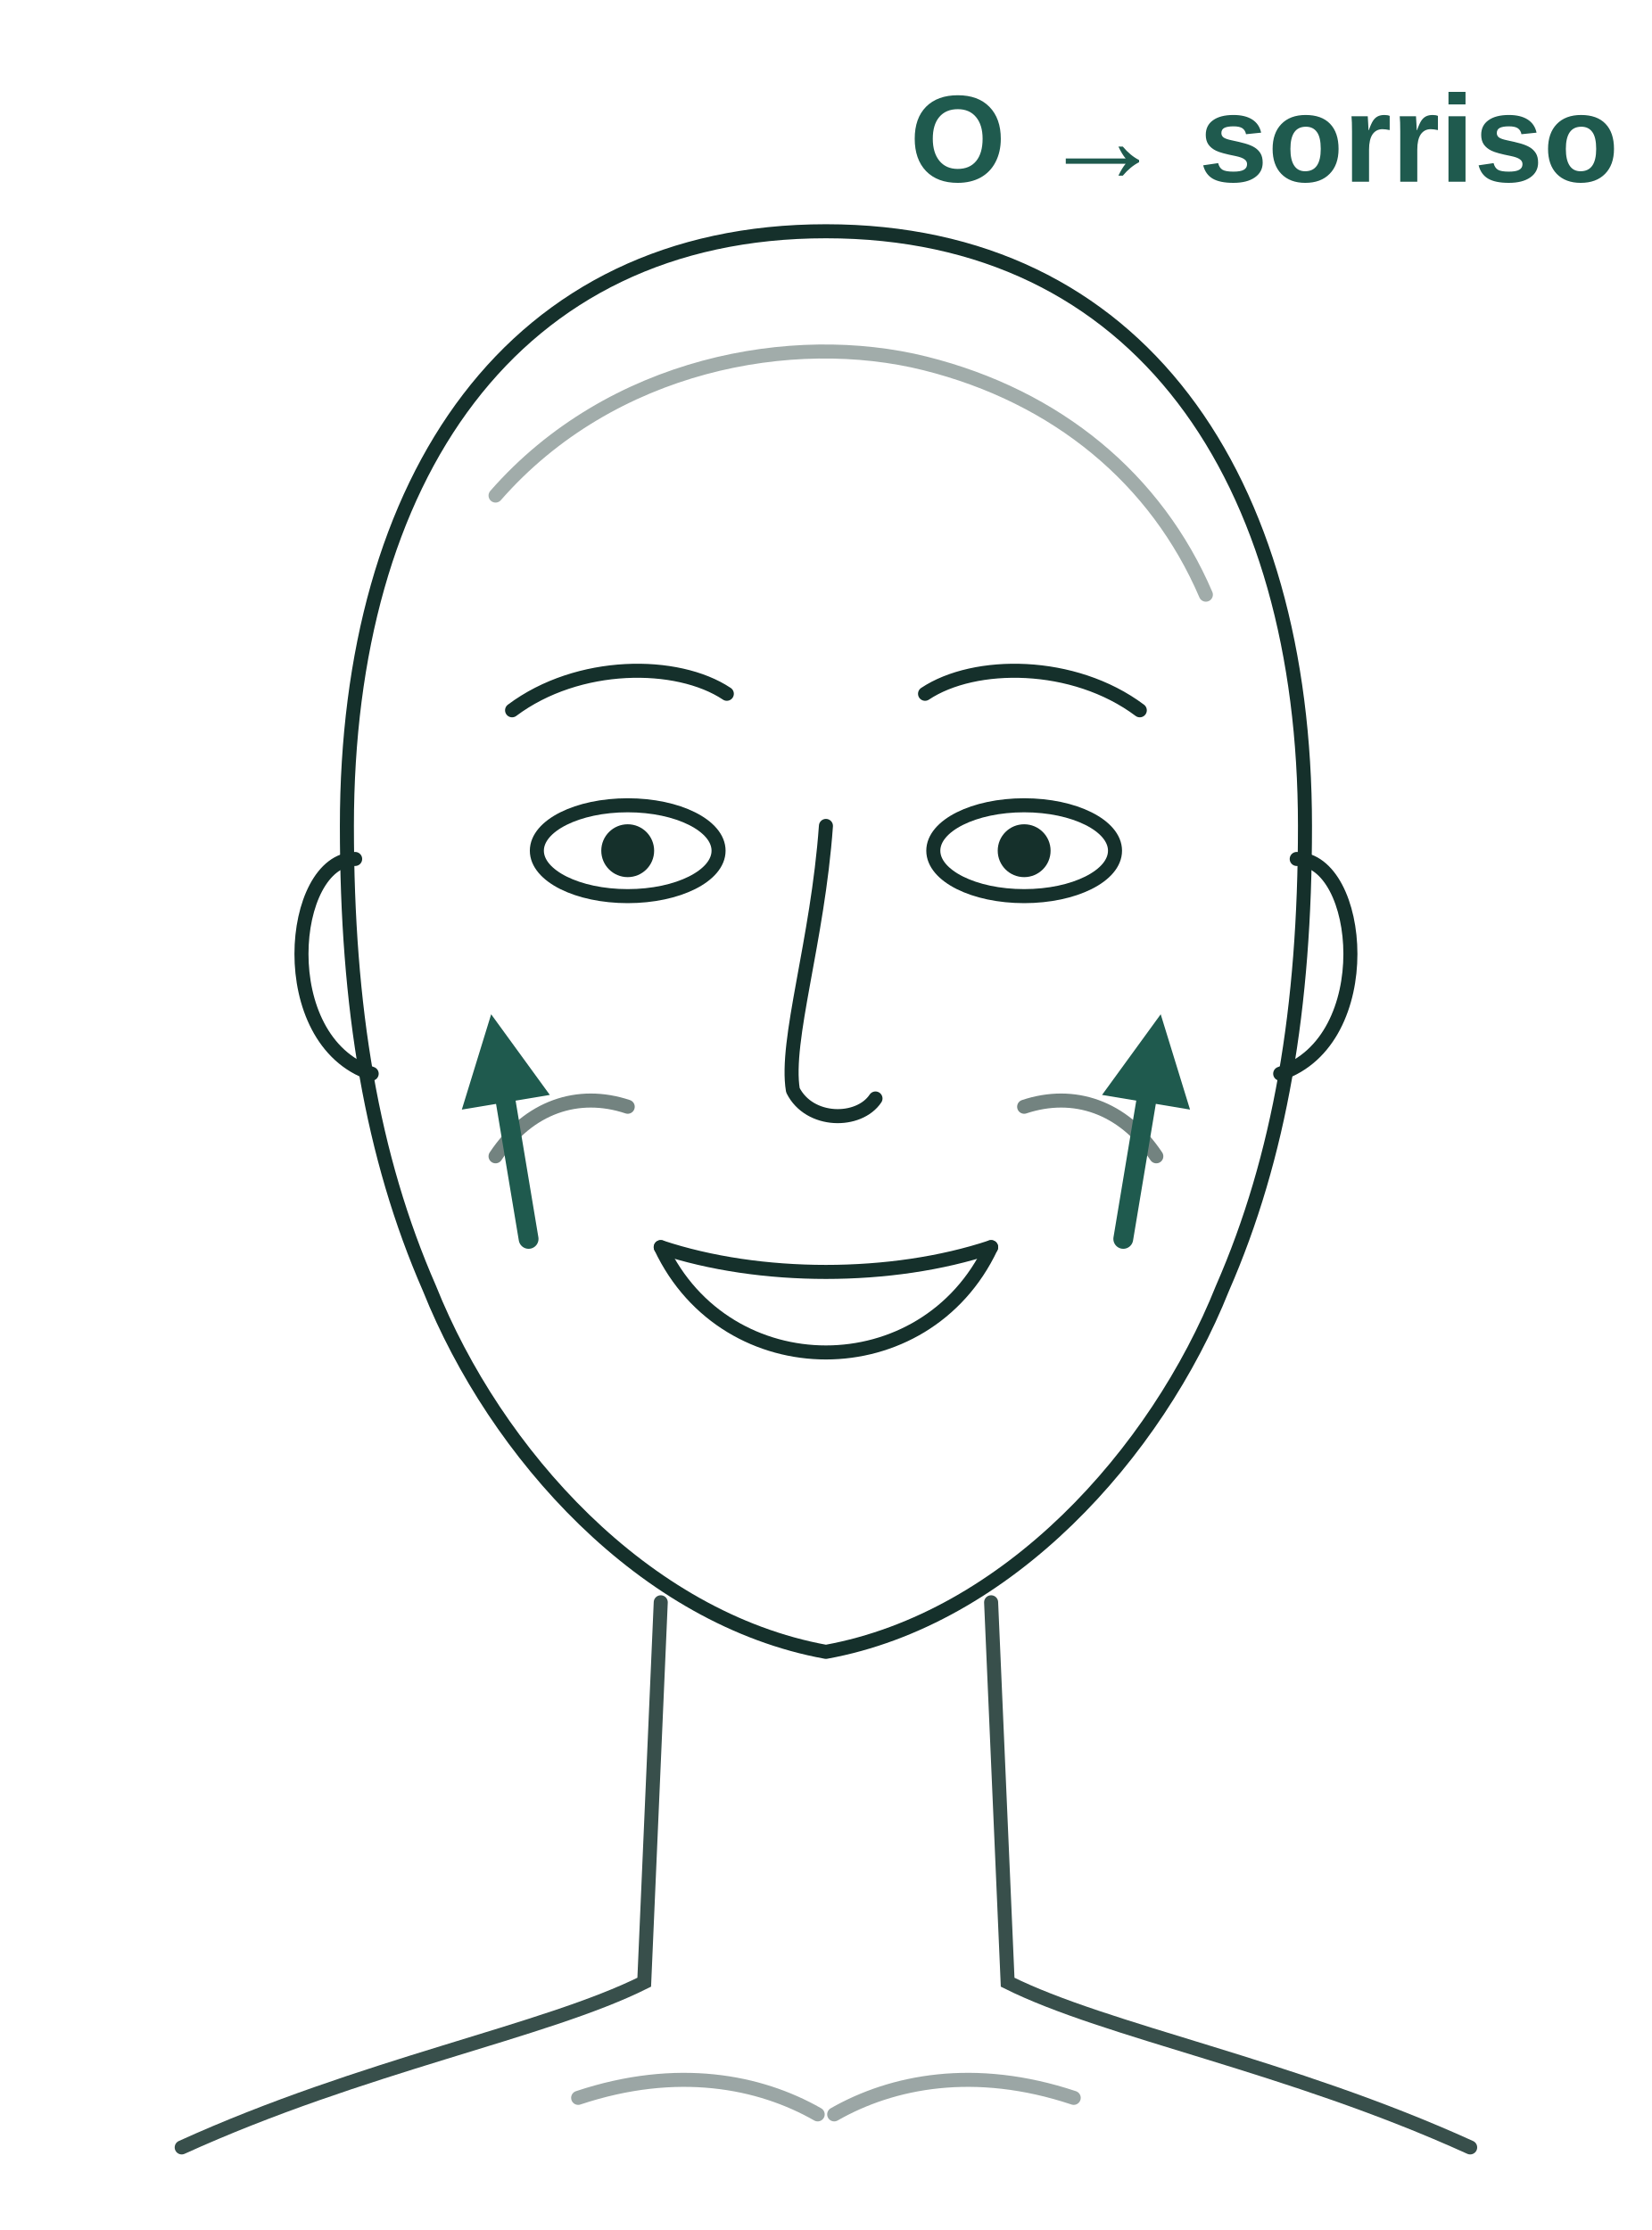
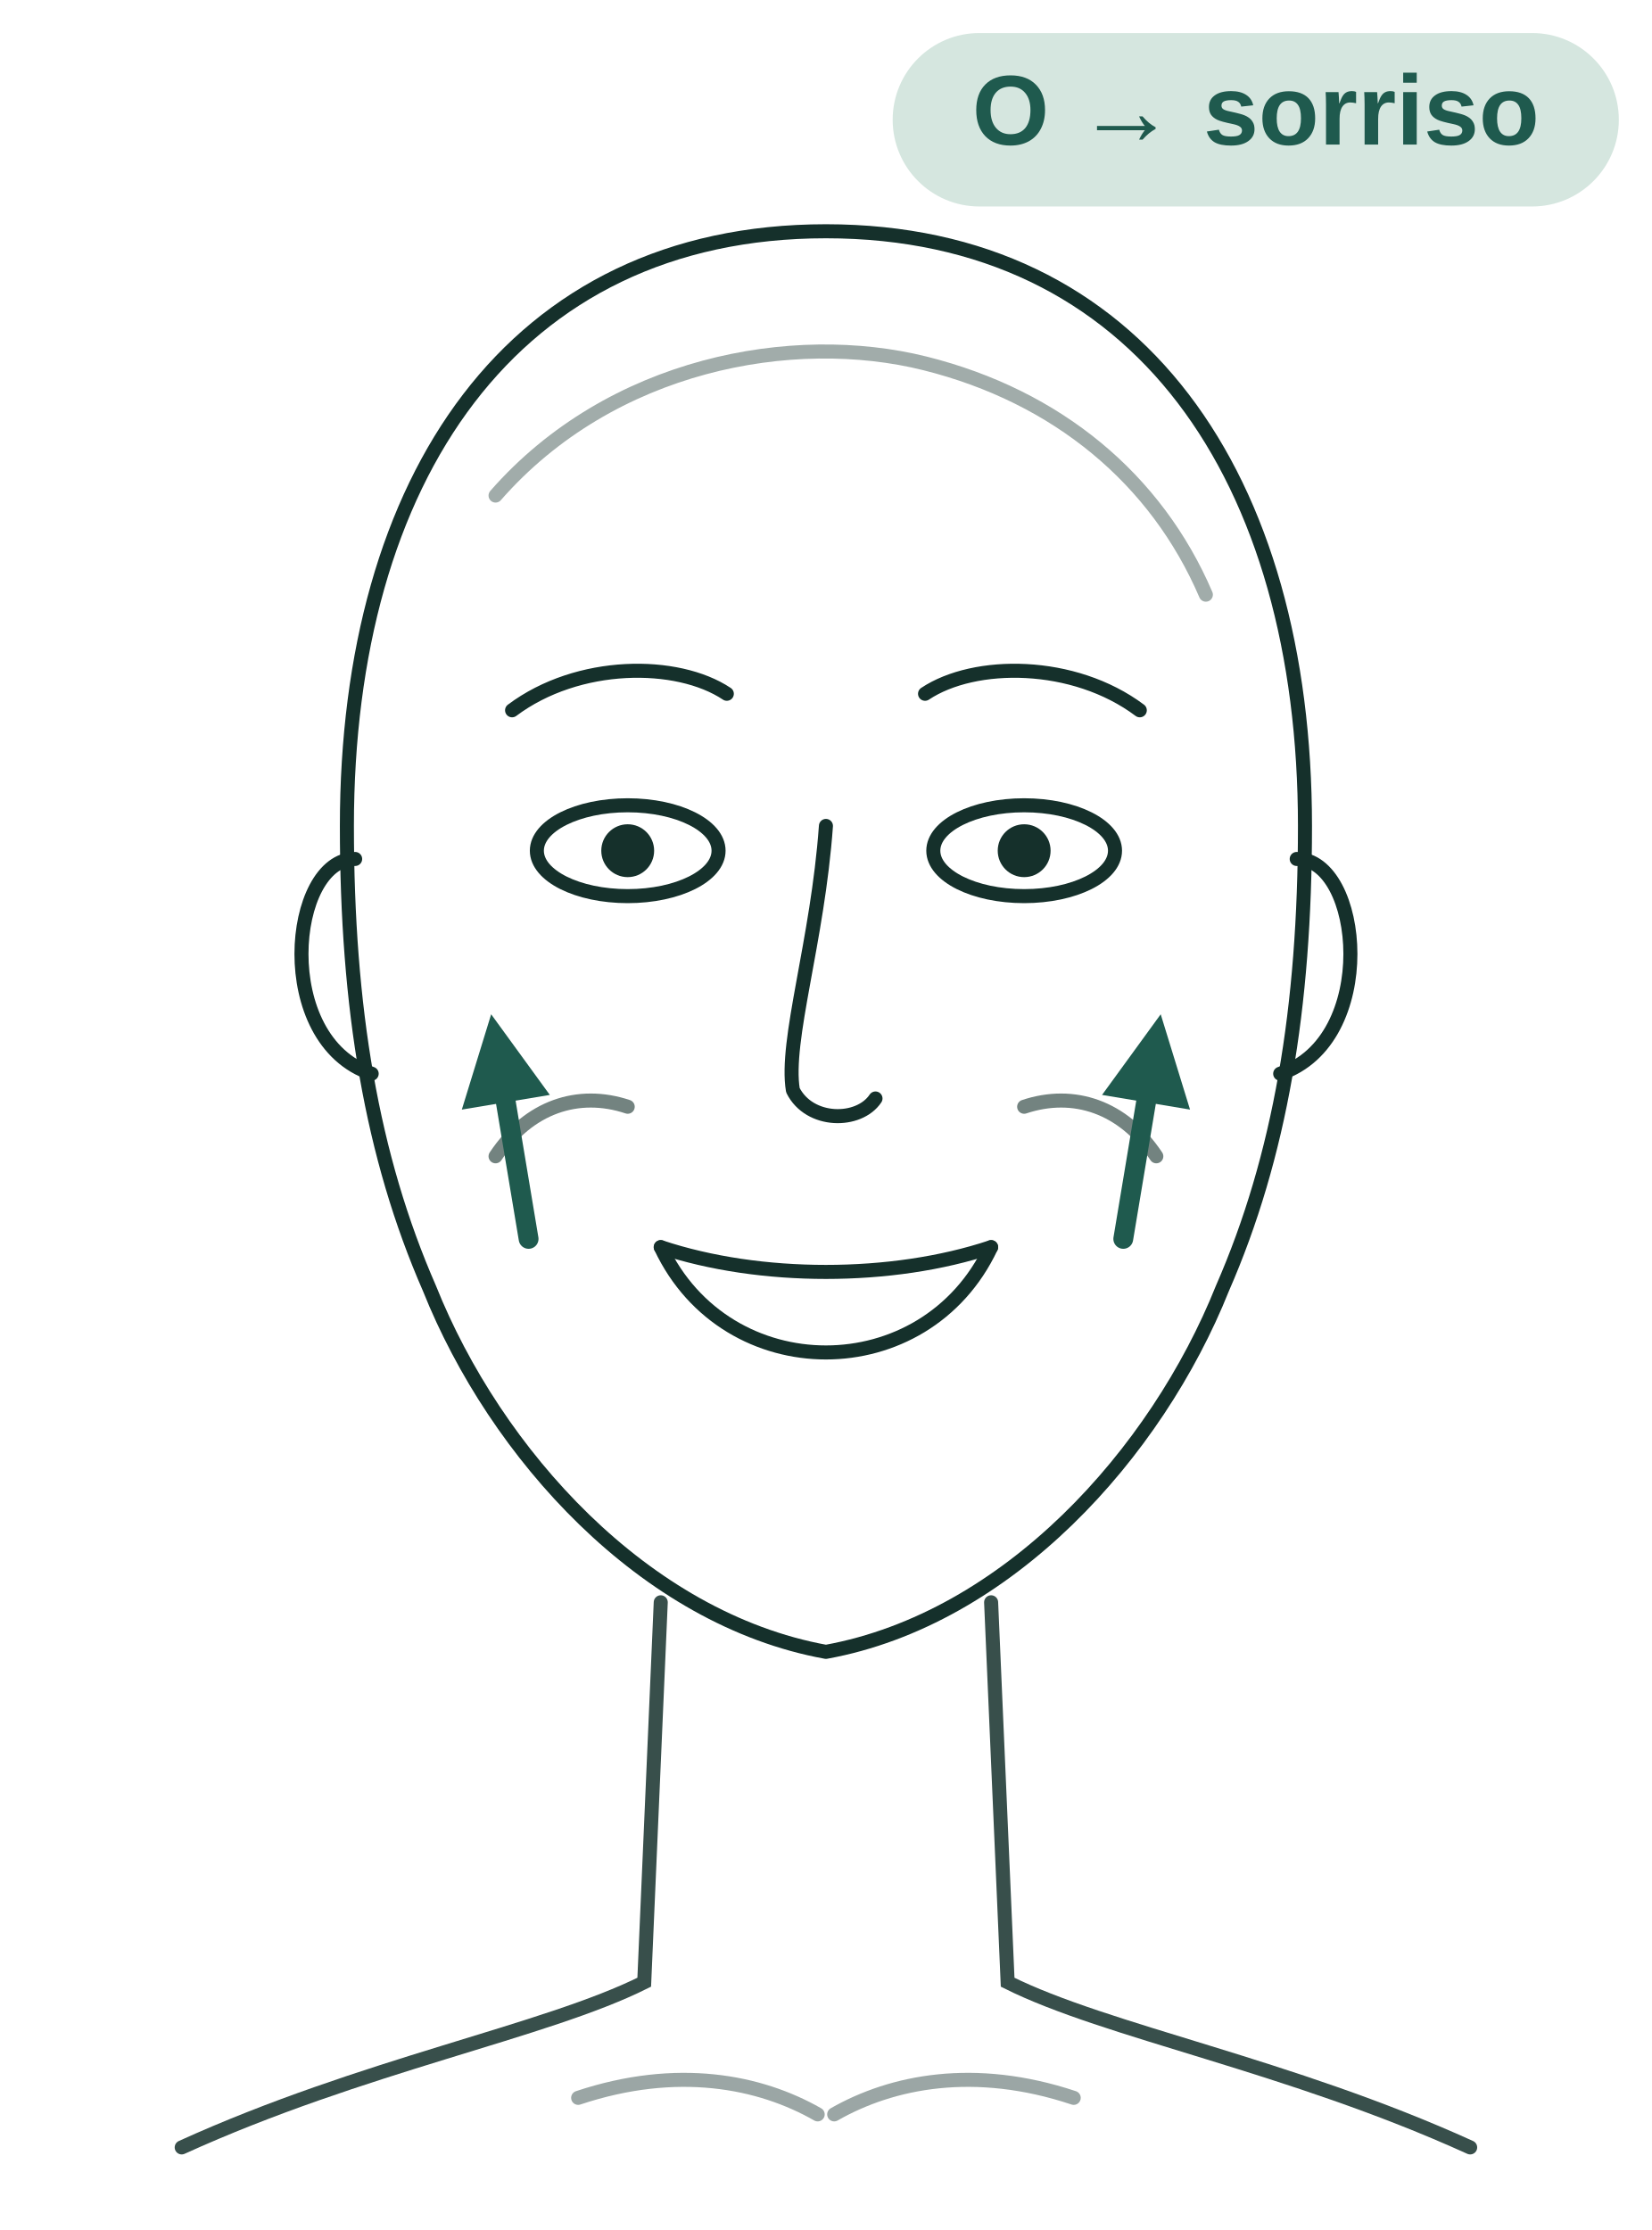
<svg xmlns="http://www.w3.org/2000/svg" viewBox="0 0 200 270" role="img" aria-label="Desenho: Do “O” ao sorriso">
  <defs>
    <marker id="fz-seta" viewBox="0 0 10 10" refX="7" refY="5" markerWidth="4.5" markerHeight="4.5" orient="auto">
      <path d="M0 0 L10 5 L0 10 Z" fill="var(--jade, #1f5a4e)" />
    </marker>
    <marker id="fz-seta-i" viewBox="0 0 10 10" refX="3" refY="5" markerWidth="4.5" markerHeight="4.5" orient="auto">
      <path d="M10 0 L0 5 L10 10 Z" fill="var(--jade, #1f5a4e)" />
    </marker>
  </defs>
  <g fill="none" stroke="var(--ink, #15302b)" stroke-width="1.7" stroke-linecap="round" opacity="0.85">
    <path d="M80 194 L78 240 C66 246 44 250 22 260" />
    <path d="M120 194 L122 240 C134 246 156 250 178 260" />
    <path d="M70 254 C82 250 92 252 99 256" opacity="0.5" />
    <path d="M130 254 C118 250 108 252 101 256" opacity="0.5" />
  </g>
  <g>
    <g fill="none" stroke="var(--ink, #15302b)" stroke-width="1.7" stroke-linecap="round" stroke-linejoin="round">
      <path d="M100 28 C62 28 42 58 42 100 C42 122 45 140 52 156 C60 176 78 196 100 200 C122 196 140 176 148 156 C155 140 158 122 158 100 C158 58 138 28 100 28 Z" />
      <path d="M43 104 C35 104 33 126 45 130" />
      <path d="M157 104 C165 104 167 126 155 130" />
      <path d="M60 60 C74 44 96 40 112 44 C128 48 140 58 146 72" opacity="0.4" />
      <path d="M100 100 C99 114 95 126 96 132 C98 136 104 136 106 133" />
      <path d="M62 86 C70 80 82 80 88 84" />
      <path d="M112 84 C118 80 130 80 138 86" />
      <ellipse cx="76" cy="103" rx="11" ry="5.5" />
      <circle cx="76" cy="103" r="3.2" fill="var(--ink, #15302b)" stroke="none" />
      <ellipse cx="124" cy="103" rx="11" ry="5.5" />
      <circle cx="124" cy="103" r="3.2" fill="var(--ink, #15302b)" stroke="none" />
      <path d="M80 151 C92 155 108 155 120 151" />
      <path d="M80 151 C88 168 112 168 120 151" />
      <path d="M60 140 C64 134 70 132 76 134" opacity="0.6" />
      <path d="M140 140 C136 134 130 132 124 134" opacity="0.6" />
    </g>
    <path d="M64 150 L60 126" fill="none" stroke="var(--jade, #1f5a4e)" stroke-width="2.4" stroke-linecap="round" marker-end="url(#fz-seta)" />
    <path d="M136 150 L140 126" fill="none" stroke="var(--jade, #1f5a4e)" stroke-width="2.4" stroke-linecap="round" marker-end="url(#fz-seta)" />
  </g>
-   <text x="196" y="22" text-anchor="end" font-family="Manrope, Arial, sans-serif" font-size="15" font-weight="700" fill="var(--jade, #1f5a4e)">O → sorriso</text>
+   <g>
+     <rect x="108.08" y="4" width="87.92" height="21" rx="10.5" fill="var(--jade-soft, #d5e6df)" />
+     <text x="152.04" y="17.5" text-anchor="middle" font-family="Manrope, Arial, sans-serif" font-size="12" font-weight="700" fill="var(--jade, #1f5a4e)">O → sorriso</text>
+   </g>
</svg>
